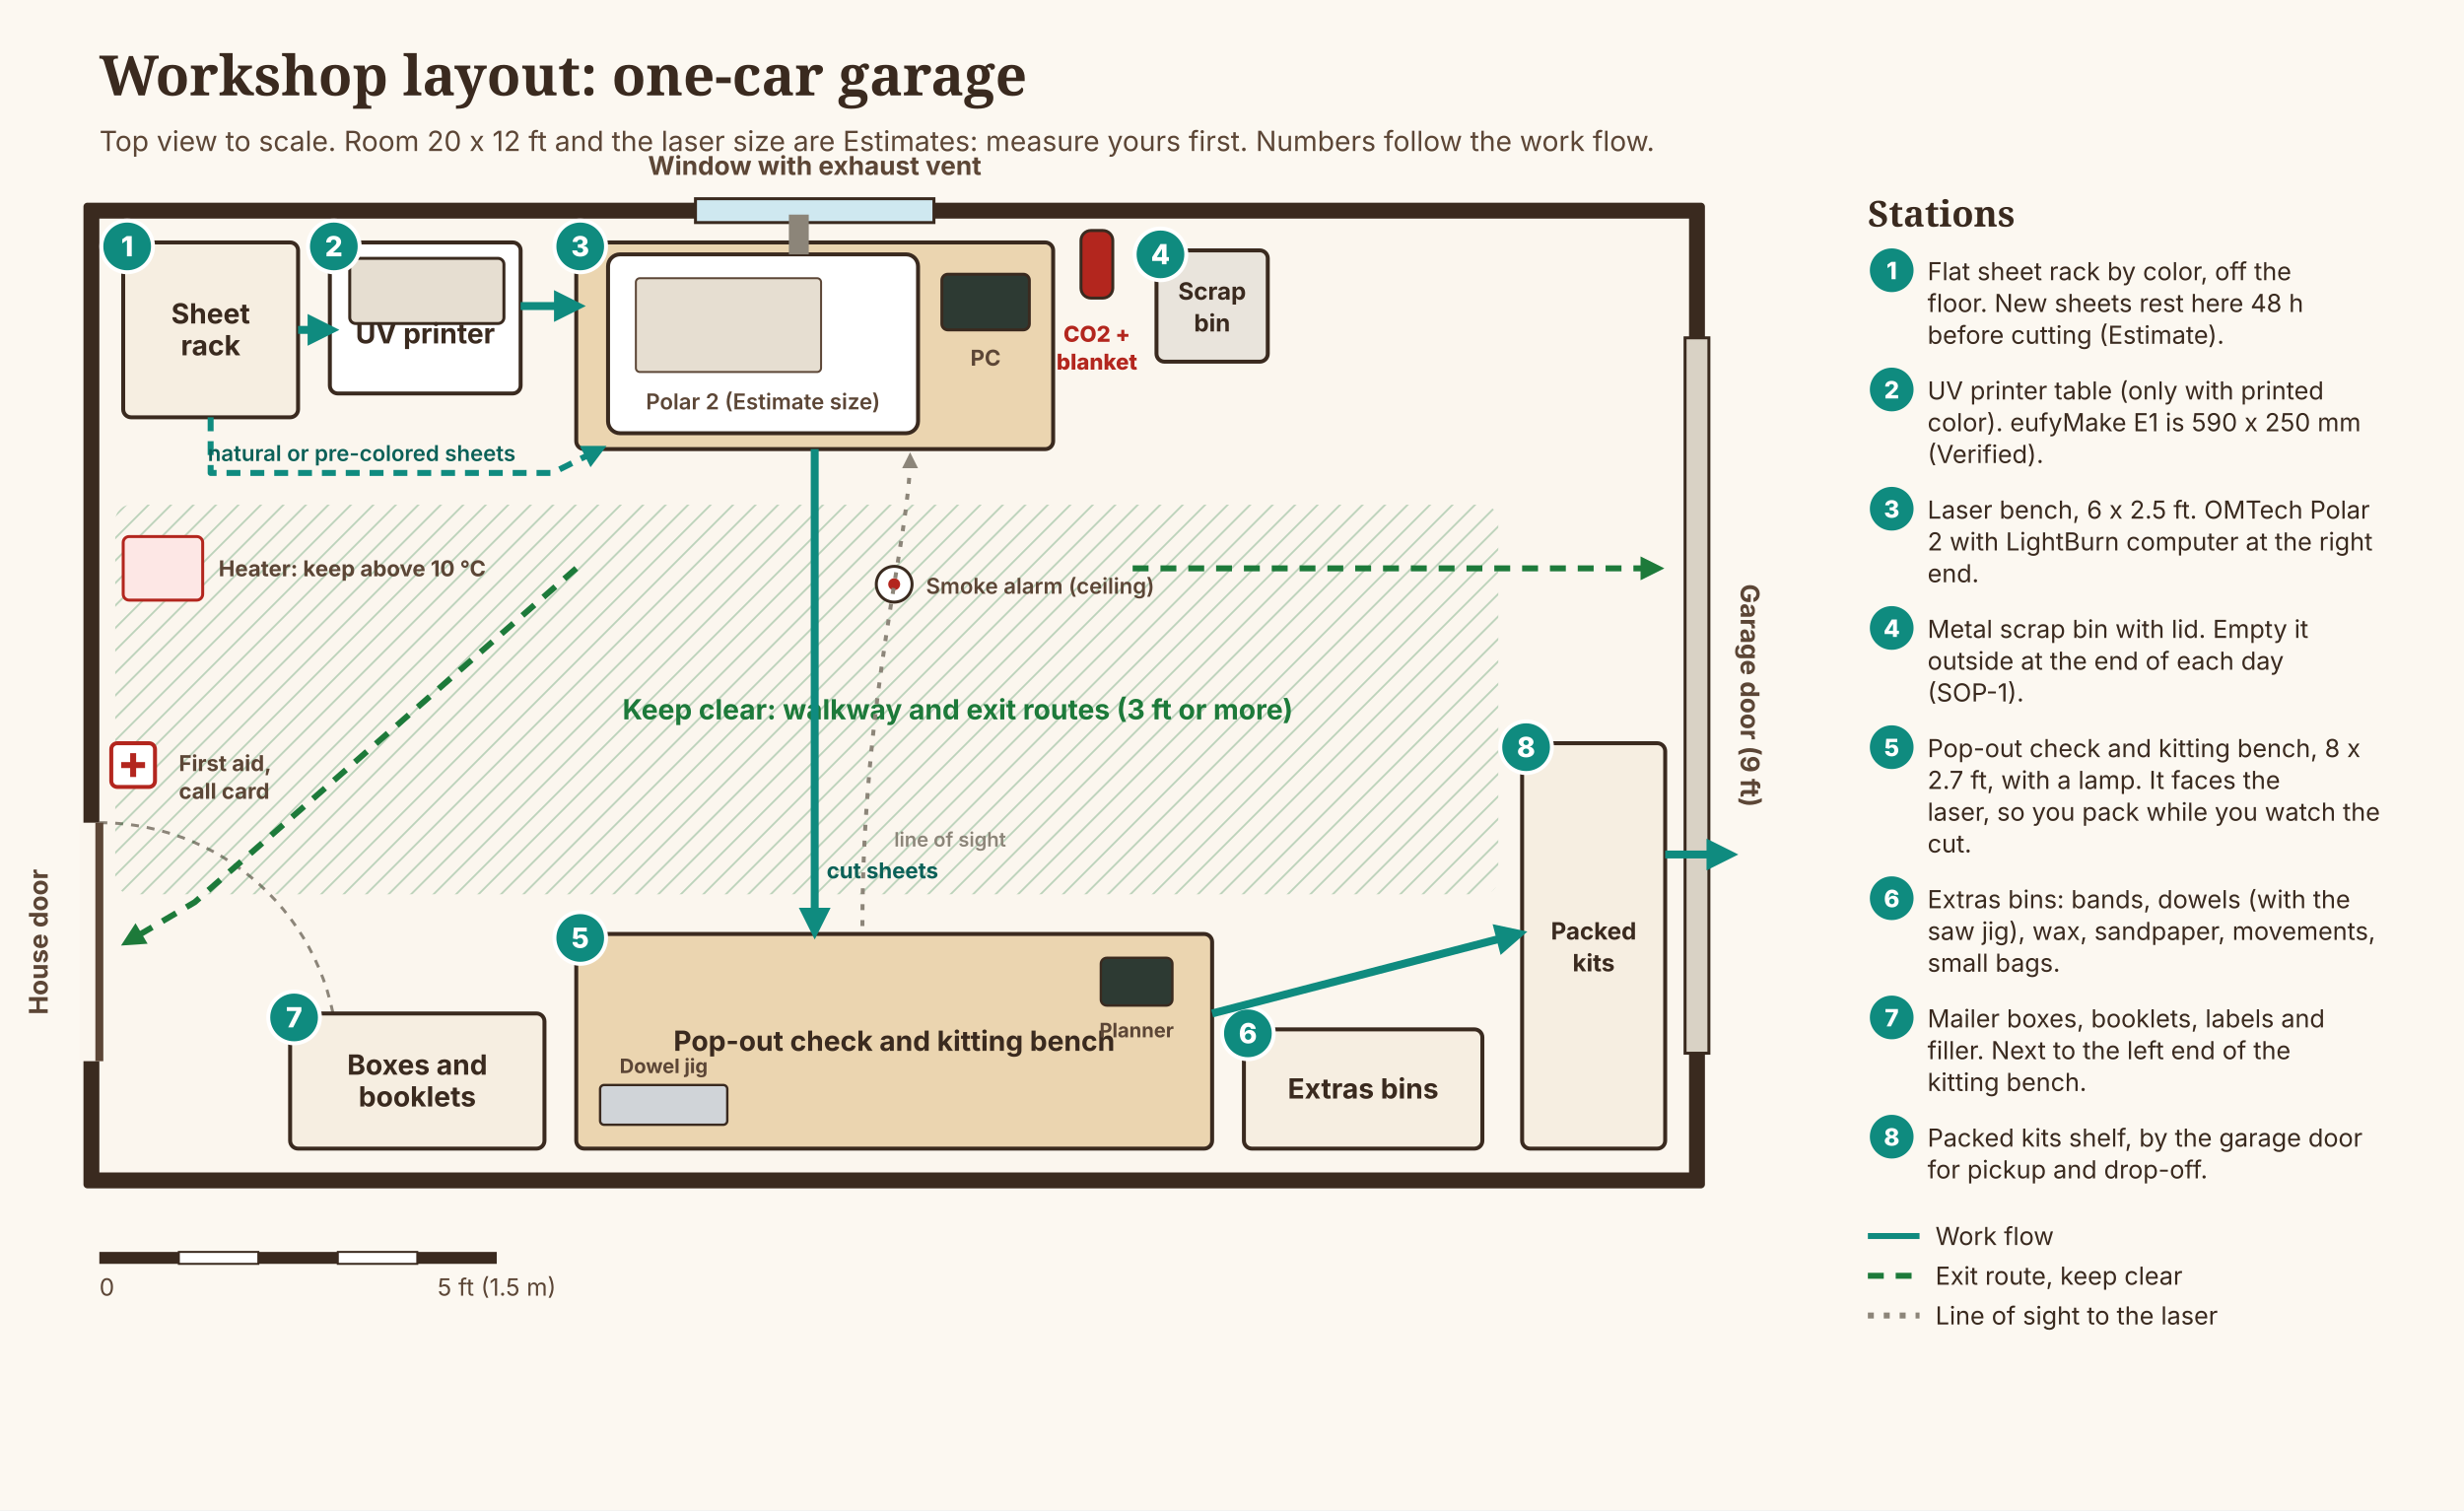
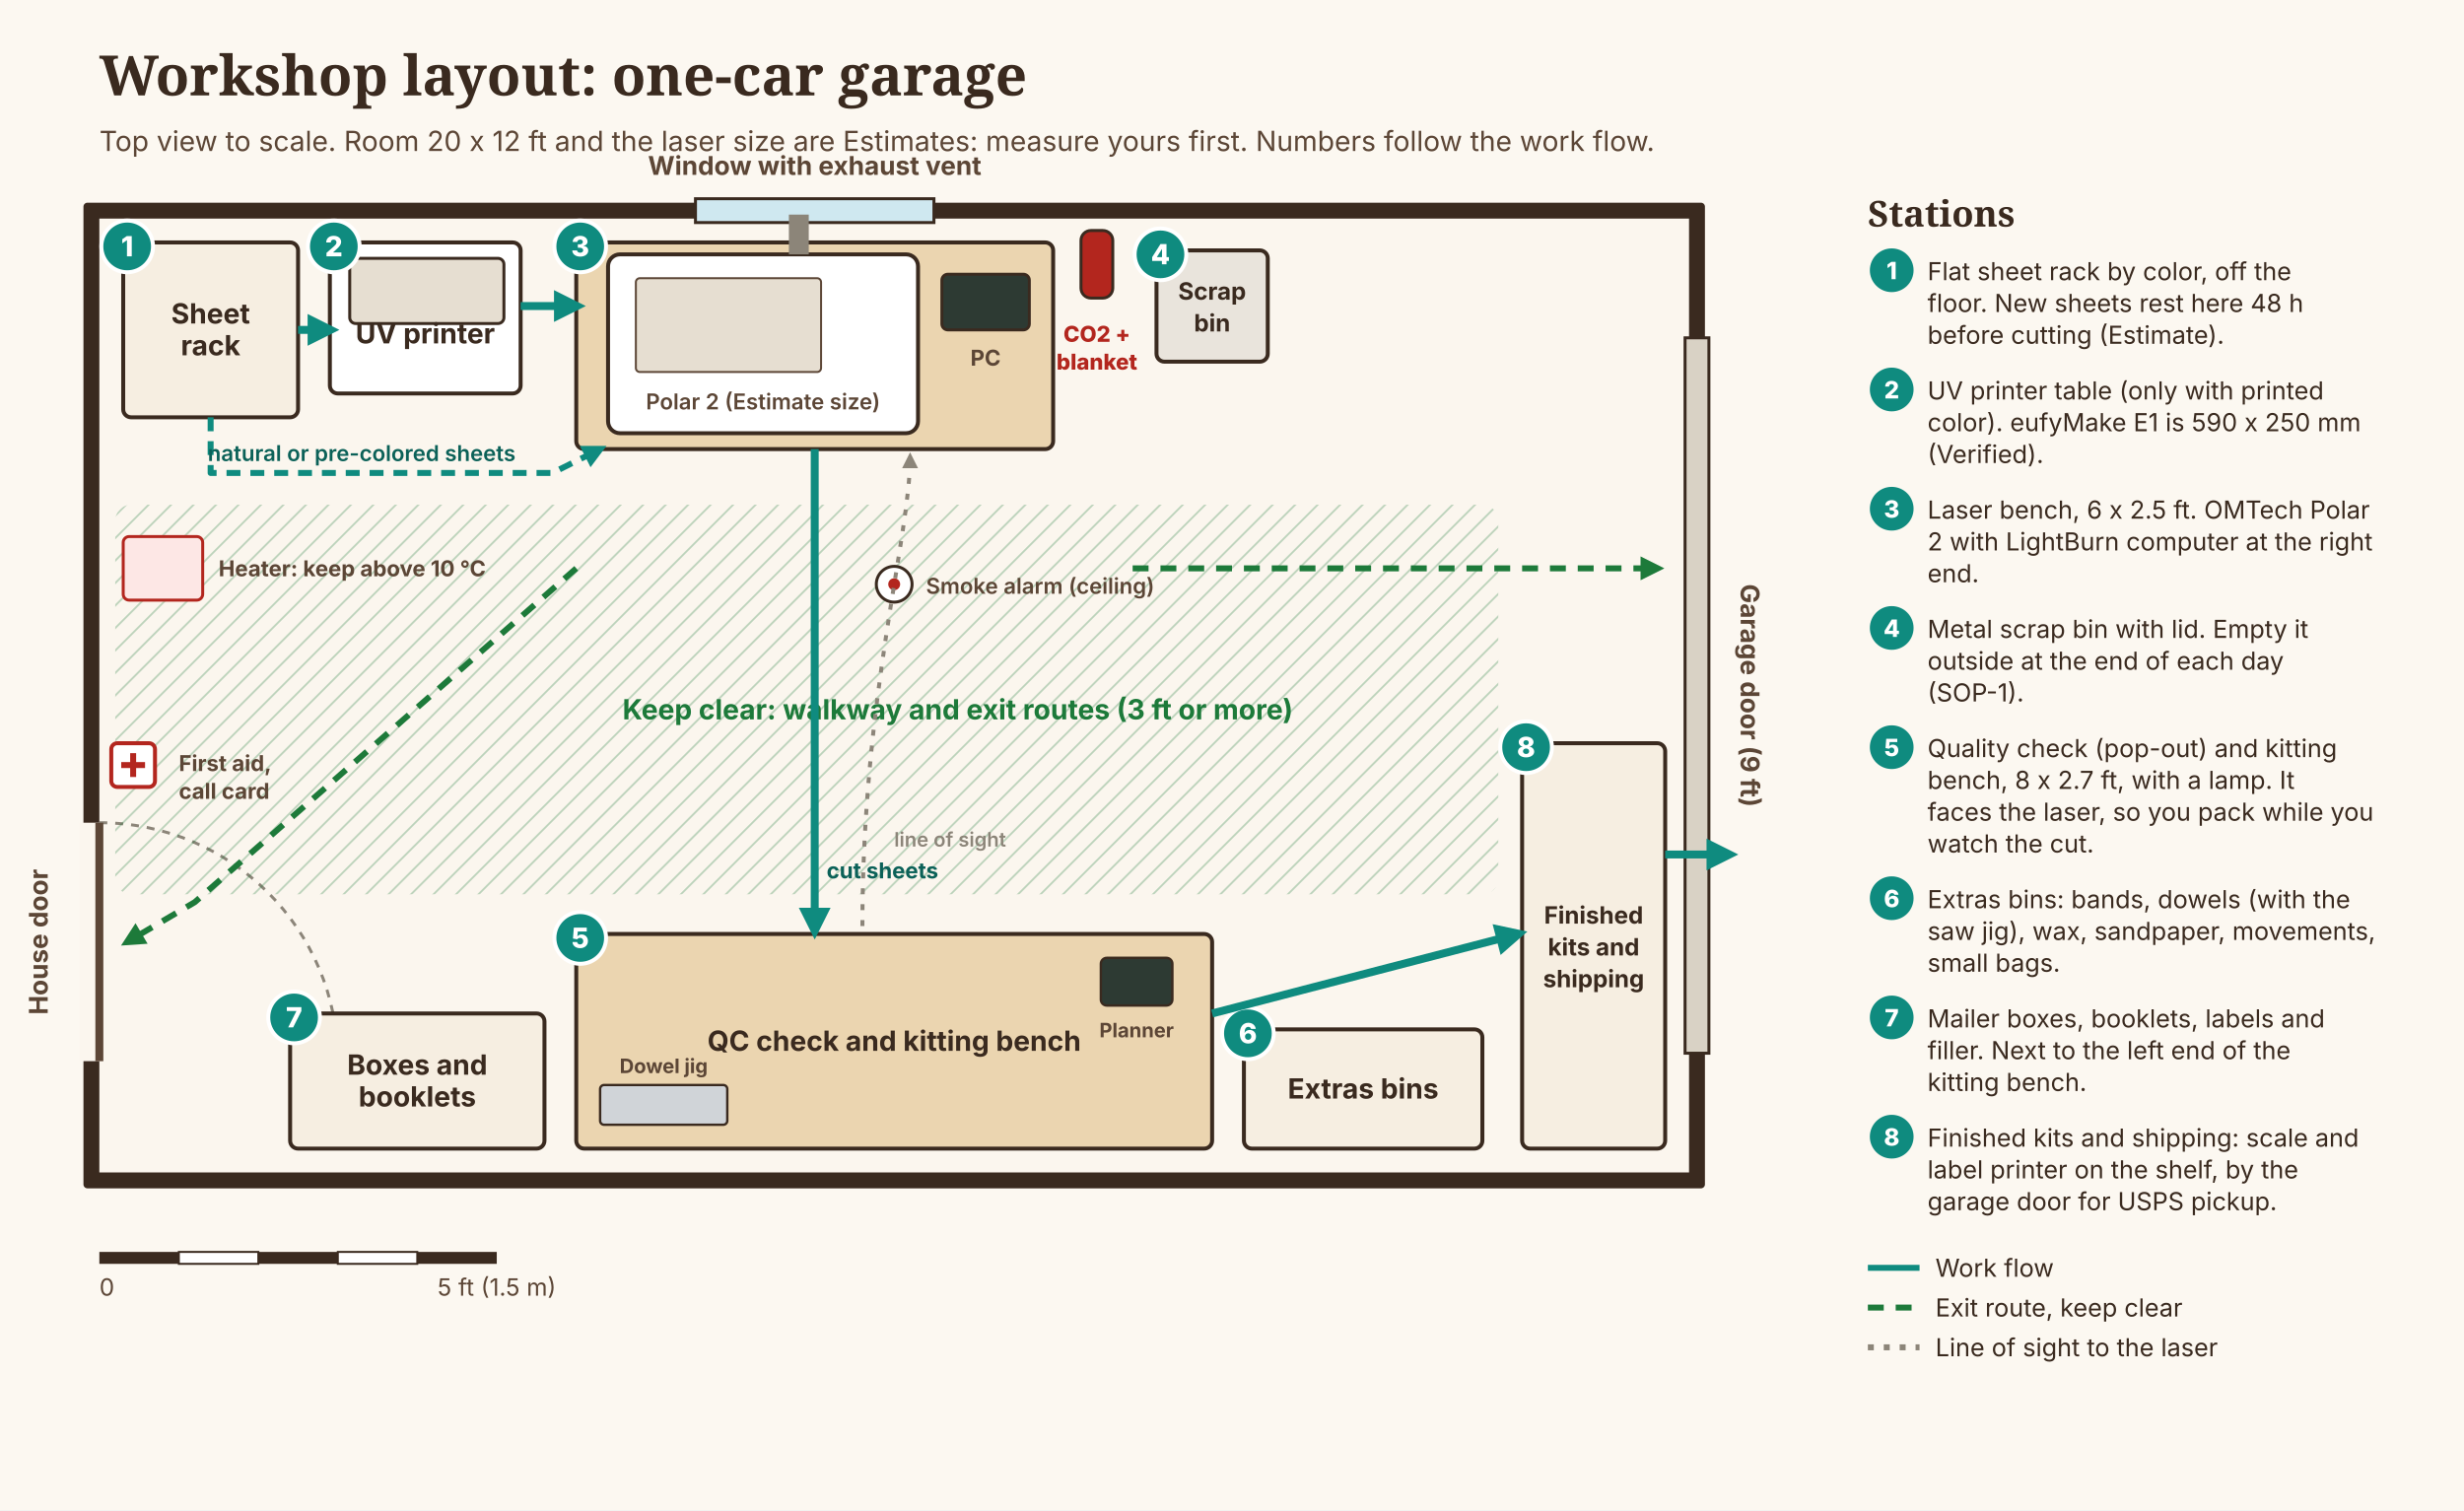
<svg xmlns="http://www.w3.org/2000/svg" width="1240" height="760" viewBox="0 0 1240 760">
  <defs>
    <marker id="head0F8B7F" viewBox="0 0 10 10" refX="7" refY="5" markerWidth="4" markerHeight="4" orient="auto-start-reverse">
      <path d="M0,0 L10,5 L0,10 Z" fill="#0F8B7F" />
    </marker>
    <marker id="head1d7a3a" viewBox="0 0 10 10" refX="7" refY="5" markerWidth="4" markerHeight="4" orient="auto-start-reverse">
      <path d="M0,0 L10,5 L0,10 Z" fill="#1d7a3a" />
    </marker>
    <marker id="head8c8579" viewBox="0 0 10 10" refX="7" refY="5" markerWidth="4" markerHeight="4" orient="auto-start-reverse">
      <path d="M0,0 L10,5 L0,10 Z" fill="#8c8579" />
    </marker>
    <pattern id="hatch" width="8" height="8" patternUnits="userSpaceOnUse" patternTransform="rotate(45)">
      <line x1="0" y1="0" x2="0" y2="8" stroke="#1d7a3a" stroke-width="2" stroke-opacity=".25" />
    </pattern>
  </defs>
  <rect width="1240" height="760" fill="#FCF8F1" />
  <text x="50" y="48" font-family="Fraunces, Georgia, serif" font-size="28" font-weight="700" fill="#3A2A1F">Workshop layout: one-car garage</text>
  <text x="50" y="76" font-family="Inter, Arial, sans-serif" font-size="14" fill="#5C4636">Top view to scale. Room 20 x 12 ft and the laser size are Estimates: measure yours first. Numbers follow the work flow.</text>
  <rect x="42" y="102" width="816" height="496" fill="#3A2A1F" rx="2" />
  <rect x="50" y="110" width="800" height="480" fill="#fbf6ee" />
  <rect x="848" y="170.0" width="12" height="360" fill="#d9d2c5" stroke="#3A2A1F" stroke-width="1.5" />
  <text x="876" y="350" font-family="Inter, Arial, sans-serif" font-size="13" font-weight="700" fill="#5C4636" text-anchor="middle" transform="rotate(90 876 350)">Garage door (9 ft)</text>
  <rect x="40" y="414.0" width="14" height="120" fill="#fbf6ee" />
  <path d="M50,414.0 A120,120 0 0,1 170,534.0" fill="none" stroke="#8c8579" stroke-width="1.5" stroke-dasharray="4 4" />
  <line x1="50" y1="414.0" x2="50" y2="534.0" stroke="#5C4636" stroke-width="4" />
  <text x="24" y="474.0" font-family="Inter, Arial, sans-serif" font-size="13" font-weight="700" fill="#5C4636" text-anchor="middle" transform="rotate(-90 24 474.0)">House door</text>
  <rect x="350.0" y="100" width="120" height="12" fill="#cfe8f0" stroke="#3A2A1F" stroke-width="1.5" />
  <text x="410.0" y="88.0" font-family="Inter, Arial, sans-serif" font-size="13" font-weight="700" fill="#5C4636" text-anchor="middle">Window with exhaust vent</text>
  <rect x="58.0" y="254.0" width="696.0" height="196.0" fill="url(#hatch)" rx="8" />
  <text x="482.0" y="362.0" font-family="Inter, Arial, sans-serif" font-size="14" font-weight="700" fill="#1d7a3a" text-anchor="middle">Keep clear: walkway and exit routes (3 ft or more)</text>
  <rect x="62.0" y="122.0" width="88.0" height="88.0" rx="4" fill="#F6EEE1" stroke="#3A2A1F" stroke-width="2" />
  <text x="106.0" y="162.8" font-family="Inter, Arial, sans-serif" font-size="14" font-weight="700" fill="#3A2A1F" text-anchor="middle">Sheet</text>
  <text x="106.0" y="178.8" font-family="Inter, Arial, sans-serif" font-size="14" font-weight="700" fill="#3A2A1F" text-anchor="middle">rack</text>
  <circle cx="64.0" cy="124.0" r="13" fill="#0F8B7F" stroke="#fff" stroke-width="2" />
  <text x="64.0" y="129.0" font-family="Inter, Arial, sans-serif" font-size="14" font-weight="800" fill="#fff" text-anchor="middle">1</text>
  <rect x="166.0" y="122.0" width="96.0" height="76.0" rx="4" fill="#fff" stroke="#3A2A1F" stroke-width="2" />
  <rect x="176.0" y="130.0" width="77.6" height="32.8" rx="3" fill="#e6ded1" stroke="#3A2A1F" stroke-width="1.5" />
  <text x="214.0" y="156.8" font-family="Inter, Arial, sans-serif" font-size="14" font-weight="700" fill="#3A2A1F" text-anchor="middle" />
  <text x="214.0" y="172.8" font-family="Inter, Arial, sans-serif" font-size="14" font-weight="700" fill="#3A2A1F" text-anchor="middle">UV printer</text>
  <circle cx="168.0" cy="124.0" r="13" fill="#0F8B7F" stroke="#fff" stroke-width="2" />
  <text x="168.0" y="129.0" font-family="Inter, Arial, sans-serif" font-size="14" font-weight="800" fill="#fff" text-anchor="middle">2</text>
  <rect x="290.0" y="122.0" width="240.0" height="104.0" rx="4" fill="#EBD5B0" stroke="#3A2A1F" stroke-width="2" />
  <text x="410.0" y="178.8" font-family="Inter, Arial, sans-serif" font-size="14" font-weight="700" fill="#3A2A1F" text-anchor="middle">Laser bench</text>
  <circle cx="292.0" cy="124.0" r="13" fill="#0F8B7F" stroke="#fff" stroke-width="2" />
  <text x="292.0" y="129.0" font-family="Inter, Arial, sans-serif" font-size="14" font-weight="800" fill="#fff" text-anchor="middle">3</text>
  <rect x="582.0" y="126.0" width="56.0" height="56.0" rx="4" fill="#e9e4dc" stroke="#3A2A1F" stroke-width="2" />
  <text x="610.0" y="150.8" font-family="Inter, Arial, sans-serif" font-size="12" font-weight="700" fill="#3A2A1F" text-anchor="middle">Scrap</text>
  <text x="610.0" y="166.8" font-family="Inter, Arial, sans-serif" font-size="12" font-weight="700" fill="#3A2A1F" text-anchor="middle">bin</text>
  <circle cx="584.0" cy="128.0" r="13" fill="#0F8B7F" stroke="#fff" stroke-width="2" />
  <text x="584.0" y="133.0" font-family="Inter, Arial, sans-serif" font-size="14" font-weight="800" fill="#fff" text-anchor="middle">4</text>
  <rect x="290.0" y="470.0" width="320.0" height="108.0" rx="4" fill="#EBD5B0" stroke="#3A2A1F" stroke-width="2" />
-   <text x="450.0" y="528.8" font-family="Inter, Arial, sans-serif" font-size="14" font-weight="700" fill="#3A2A1F" text-anchor="middle">Pop-out check and kitting bench</text>
+   <text x="450.0" y="528.8" font-family="Inter, Arial, sans-serif" font-size="14" font-weight="700" fill="#3A2A1F" text-anchor="middle">QC check and kitting bench</text>
  <circle cx="292.0" cy="472.0" r="13" fill="#0F8B7F" stroke="#fff" stroke-width="2" />
  <text x="292.0" y="477.0" font-family="Inter, Arial, sans-serif" font-size="14" font-weight="800" fill="#fff" text-anchor="middle">5</text>
  <rect x="626.0" y="518.0" width="120.0" height="60.0" rx="4" fill="#F6EEE1" stroke="#3A2A1F" stroke-width="2" />
  <text x="686.0" y="552.8" font-family="Inter, Arial, sans-serif" font-size="14" font-weight="700" fill="#3A2A1F" text-anchor="middle">Extras bins</text>
  <circle cx="628.0" cy="520.0" r="13" fill="#0F8B7F" stroke="#fff" stroke-width="2" />
  <text x="628.0" y="525.0" font-family="Inter, Arial, sans-serif" font-size="14" font-weight="800" fill="#fff" text-anchor="middle">6</text>
  <rect x="146.0" y="510.0" width="128.0" height="68.0" rx="4" fill="#F6EEE1" stroke="#3A2A1F" stroke-width="2" />
  <text x="210.0" y="540.8" font-family="Inter, Arial, sans-serif" font-size="14" font-weight="700" fill="#3A2A1F" text-anchor="middle">Boxes and</text>
  <text x="210.0" y="556.8" font-family="Inter, Arial, sans-serif" font-size="14" font-weight="700" fill="#3A2A1F" text-anchor="middle">booklets</text>
  <circle cx="148.0" cy="512.0" r="13" fill="#0F8B7F" stroke="#fff" stroke-width="2" />
  <text x="148.0" y="517.0" font-family="Inter, Arial, sans-serif" font-size="14" font-weight="800" fill="#fff" text-anchor="middle">7</text>
  <rect x="766.0" y="374.0" width="72.0" height="204.0" rx="4" fill="#F6EEE1" stroke="#3A2A1F" stroke-width="2" />
-   <text x="802.0" y="472.8" font-family="Inter, Arial, sans-serif" font-size="12" font-weight="700" fill="#3A2A1F" text-anchor="middle">Packed</text>
-   <text x="802.0" y="488.8" font-family="Inter, Arial, sans-serif" font-size="12" font-weight="700" fill="#3A2A1F" text-anchor="middle">kits</text>
+   <text x="802.0" y="464.8" font-family="Inter, Arial, sans-serif" font-size="12" font-weight="700" fill="#3A2A1F" text-anchor="middle">Finished</text>
+   <text x="802.0" y="480.8" font-family="Inter, Arial, sans-serif" font-size="12" font-weight="700" fill="#3A2A1F" text-anchor="middle">kits and</text>
+   <text x="802.0" y="496.8" font-family="Inter, Arial, sans-serif" font-size="12" font-weight="700" fill="#3A2A1F" text-anchor="middle">shipping</text>
  <circle cx="768.0" cy="376.0" r="13" fill="#0F8B7F" stroke="#fff" stroke-width="2" />
  <text x="768.0" y="381.0" font-family="Inter, Arial, sans-serif" font-size="14" font-weight="800" fill="#fff" text-anchor="middle">8</text>
  <rect x="306.0" y="128.0" width="156.0" height="90.0" rx="6" fill="#ffffff" stroke="#3A2A1F" stroke-width="2" />
  <rect x="320.0" y="140.0" width="93.2" height="47.2" rx="2" fill="#e6ded1" stroke="#5C4636" stroke-width="1" />
  <text x="384.0" y="206.0" font-family="Inter, Arial, sans-serif" font-size="11" font-weight="600" fill="#5C4636" text-anchor="middle">Polar 2 (Estimate size)</text>
  <rect x="474.0" y="138.0" width="44.0" height="28.0" rx="3" fill="#2d3a33" stroke="#3A2A1F" stroke-width="1.5" />
  <text x="496.0" y="184.0" font-family="Inter, Arial, sans-serif" font-size="11" font-weight="700" fill="#5C4636" text-anchor="middle">PC</text>
  <path d="M402.0,128.0 L402.0,108" stroke="#8c8579" stroke-width="10" />
  <rect x="544.0" y="116.0" width="16" height="34" rx="5" fill="#b3261e" stroke="#3A2A1F" stroke-width="1.5" />
  <text x="552.0" y="172.0" font-family="Inter, Arial, sans-serif" font-size="11" font-weight="800" fill="#b3261e" text-anchor="middle">CO2 +</text>
  <text x="552.0" y="186.0" font-family="Inter, Arial, sans-serif" font-size="11" font-weight="800" fill="#b3261e" text-anchor="middle">blanket</text>
  <rect x="56.0" y="374.0" width="22" height="22" rx="3" fill="#fff" stroke="#b3261e" stroke-width="2" />
  <path d="M67.0,379.0 v12 M61.0,385.0 h12" stroke="#b3261e" stroke-width="3" />
  <text x="90.0" y="388.0" font-family="Inter, Arial, sans-serif" font-size="11" font-weight="700" fill="#5C4636" text-anchor="start">First aid,</text>
  <text x="90.0" y="402.0" font-family="Inter, Arial, sans-serif" font-size="11" font-weight="700" fill="#5C4636" text-anchor="start">call card</text>
  <rect x="62.0" y="270.0" width="40.0" height="32.0" rx="3" fill="#fde7e5" stroke="#b3261e" stroke-width="1.5" />
  <text x="110.0" y="290.0" font-family="Inter, Arial, sans-serif" font-size="11" font-weight="700" fill="#5C4636" text-anchor="start">Heater: keep above 10 °C</text>
  <circle cx="450" cy="294.0" r="9" fill="#fff" stroke="#3A2A1F" stroke-width="1.5" />
  <circle cx="450" cy="294.0" r="3" fill="#b3261e" />
  <text x="466.0" y="298.8" font-family="Inter, Arial, sans-serif" font-size="11" font-weight="600" fill="#5C4636" text-anchor="start">Smoke alarm (ceiling)</text>
  <rect x="554.0" y="482.0" width="36.0" height="24.0" rx="3" fill="#2d3a33" stroke="#3A2A1F" stroke-width="1.2" />
  <text x="572.0" y="522.0" font-family="Inter, Arial, sans-serif" font-size="10" font-weight="700" fill="#5C4636" text-anchor="middle">Planner</text>
  <rect x="302.0" y="546.0" width="64.0" height="20.0" rx="2" fill="#d0d4d8" stroke="#3A2A1F" stroke-width="1.2" />
  <text x="334.0" y="540.0" font-family="Inter, Arial, sans-serif" font-size="10" font-weight="700" fill="#5C4636" text-anchor="middle">Dowel jig</text>
  <path d="M150.0,166.0 L166.0,166.0" fill="none" stroke="#0F8B7F" stroke-width="4" stroke-linejoin="round" marker-end="url(#head0F8B7F)" />
  <path d="M262.0,154.0 L290.0,154.0" fill="none" stroke="#0F8B7F" stroke-width="4" stroke-linejoin="round" marker-end="url(#head0F8B7F)" />
  <path d="M106.0,210.0 L106.0,238.0 L278.0,238.0 L302.0,226.0" fill="none" stroke="#0F8B7F" stroke-width="3" stroke-linejoin="round" stroke-dasharray="7 5" marker-end="url(#head0F8B7F)" />
  <text x="182.0" y="232.0" font-family="Inter, Arial, sans-serif" font-size="11" font-weight="600" fill="#0B6158" text-anchor="middle">natural or pre-colored sheets</text>
  <path d="M410.0,226.0 L410.0,468.0" fill="none" stroke="#0F8B7F" stroke-width="4" stroke-linejoin="round" marker-end="url(#head0F8B7F)" />
  <text x="416.0" y="442.0" font-family="Inter, Arial, sans-serif" font-size="11" font-weight="700" fill="#0B6158" text-anchor="start">cut sheets</text>
  <path d="M610.0,510.0 L764.0,470.0" fill="none" stroke="#0F8B7F" stroke-width="4" stroke-linejoin="round" marker-end="url(#head0F8B7F)" />
  <path d="M838.0,430.0 L870.0,430.0" fill="none" stroke="#0F8B7F" stroke-width="4" stroke-linejoin="round" marker-end="url(#head0F8B7F)" />
  <path d="M434.0,466.0 C434.0,350 458.0,270 458.0,230.0" fill="none" stroke="#8c8579" stroke-width="2" stroke-dasharray="3 5" marker-end="url(#head8c8579)" />
  <text x="450.0" y="426.0" font-family="Inter, Arial, sans-serif" font-size="10" font-weight="600" fill="#8c8579" text-anchor="start">line of sight</text>
  <path d="M290.0,286.0 L98.0,454.0 L64.0,474.0" fill="none" stroke="#1d7a3a" stroke-width="3" stroke-linejoin="round" stroke-dasharray="8 6" marker-end="url(#head1d7a3a)" />
  <path d="M570.0,286.0 L834.0,286.0" fill="none" stroke="#1d7a3a" stroke-width="3" stroke-linejoin="round" stroke-dasharray="8 6" marker-end="url(#head1d7a3a)" />
  <rect x="50" y="630" width="200" height="6" fill="#3A2A1F" />
  <rect x="90" y="630" width="40" height="6" fill="#fff" stroke="#3A2A1F" stroke-width="1" />
  <rect x="170" y="630" width="40" height="6" fill="#fff" stroke="#3A2A1F" stroke-width="1" />
  <text x="50" y="652" font-family="Inter, Arial, sans-serif" font-size="12" fill="#5C4636">0</text>
  <text x="250" y="652" font-family="Inter, Arial, sans-serif" font-size="12" fill="#5C4636" text-anchor="middle">5 ft (1.5 m)</text>
  <text x="940" y="114" font-family="Fraunces, Georgia, serif" font-size="18" font-weight="700" fill="#3A2A1F">Stations</text>
  <circle cx="952" cy="136" r="11" fill="#0F8B7F" />
  <text x="952" y="140.5" font-family="Inter, Arial, sans-serif" font-size="12" font-weight="800" fill="#fff" text-anchor="middle">1</text>
  <text x="970" y="141" font-family="Inter, Arial, sans-serif" font-size="12.5" fill="#3A2A1F">Flat sheet rack by color, off the</text>
  <text x="970" y="157" font-family="Inter, Arial, sans-serif" font-size="12.5" fill="#3A2A1F">floor. New sheets rest here 48 h</text>
  <text x="970" y="173" font-family="Inter, Arial, sans-serif" font-size="12.5" fill="#3A2A1F">before cutting (Estimate).</text>
  <circle cx="952" cy="196" r="11" fill="#0F8B7F" />
  <text x="952" y="200.5" font-family="Inter, Arial, sans-serif" font-size="12" font-weight="800" fill="#fff" text-anchor="middle">2</text>
  <text x="970" y="201" font-family="Inter, Arial, sans-serif" font-size="12.5" fill="#3A2A1F">UV printer table (only with printed</text>
  <text x="970" y="217" font-family="Inter, Arial, sans-serif" font-size="12.5" fill="#3A2A1F">color). eufyMake E1 is 590 x 250 mm</text>
  <text x="970" y="233" font-family="Inter, Arial, sans-serif" font-size="12.5" fill="#3A2A1F">(Verified).</text>
  <circle cx="952" cy="256" r="11" fill="#0F8B7F" />
  <text x="952" y="260.5" font-family="Inter, Arial, sans-serif" font-size="12" font-weight="800" fill="#fff" text-anchor="middle">3</text>
  <text x="970" y="261" font-family="Inter, Arial, sans-serif" font-size="12.5" fill="#3A2A1F">Laser bench, 6 x 2.5 ft. OMTech Polar</text>
  <text x="970" y="277" font-family="Inter, Arial, sans-serif" font-size="12.5" fill="#3A2A1F">2 with LightBurn computer at the right</text>
  <text x="970" y="293" font-family="Inter, Arial, sans-serif" font-size="12.5" fill="#3A2A1F">end.</text>
  <circle cx="952" cy="316" r="11" fill="#0F8B7F" />
  <text x="952" y="320.5" font-family="Inter, Arial, sans-serif" font-size="12" font-weight="800" fill="#fff" text-anchor="middle">4</text>
  <text x="970" y="321" font-family="Inter, Arial, sans-serif" font-size="12.5" fill="#3A2A1F">Metal scrap bin with lid. Empty it</text>
  <text x="970" y="337" font-family="Inter, Arial, sans-serif" font-size="12.5" fill="#3A2A1F">outside at the end of each day</text>
  <text x="970" y="353" font-family="Inter, Arial, sans-serif" font-size="12.5" fill="#3A2A1F">(SOP-1).</text>
  <circle cx="952" cy="376" r="11" fill="#0F8B7F" />
  <text x="952" y="380.5" font-family="Inter, Arial, sans-serif" font-size="12" font-weight="800" fill="#fff" text-anchor="middle">5</text>
-   <text x="970" y="381" font-family="Inter, Arial, sans-serif" font-size="12.5" fill="#3A2A1F">Pop-out check and kitting bench, 8 x</text>
-   <text x="970" y="397" font-family="Inter, Arial, sans-serif" font-size="12.5" fill="#3A2A1F">2.7 ft, with a lamp. It faces the</text>
-   <text x="970" y="413" font-family="Inter, Arial, sans-serif" font-size="12.5" fill="#3A2A1F">laser, so you pack while you watch the</text>
-   <text x="970" y="429" font-family="Inter, Arial, sans-serif" font-size="12.5" fill="#3A2A1F">cut.</text>
+   <text x="970" y="381" font-family="Inter, Arial, sans-serif" font-size="12.5" fill="#3A2A1F">Quality check (pop-out) and kitting</text>
+   <text x="970" y="397" font-family="Inter, Arial, sans-serif" font-size="12.5" fill="#3A2A1F">bench, 8 x 2.7 ft, with a lamp. It</text>
+   <text x="970" y="413" font-family="Inter, Arial, sans-serif" font-size="12.5" fill="#3A2A1F">faces the laser, so you pack while you</text>
+   <text x="970" y="429" font-family="Inter, Arial, sans-serif" font-size="12.5" fill="#3A2A1F">watch the cut.</text>
  <circle cx="952" cy="452" r="11" fill="#0F8B7F" />
  <text x="952" y="456.5" font-family="Inter, Arial, sans-serif" font-size="12" font-weight="800" fill="#fff" text-anchor="middle">6</text>
  <text x="970" y="457" font-family="Inter, Arial, sans-serif" font-size="12.5" fill="#3A2A1F">Extras bins: bands, dowels (with the</text>
  <text x="970" y="473" font-family="Inter, Arial, sans-serif" font-size="12.5" fill="#3A2A1F">saw jig), wax, sandpaper, movements,</text>
  <text x="970" y="489" font-family="Inter, Arial, sans-serif" font-size="12.5" fill="#3A2A1F">small bags.</text>
  <circle cx="952" cy="512" r="11" fill="#0F8B7F" />
  <text x="952" y="516.5" font-family="Inter, Arial, sans-serif" font-size="12" font-weight="800" fill="#fff" text-anchor="middle">7</text>
  <text x="970" y="517" font-family="Inter, Arial, sans-serif" font-size="12.5" fill="#3A2A1F">Mailer boxes, booklets, labels and</text>
  <text x="970" y="533" font-family="Inter, Arial, sans-serif" font-size="12.5" fill="#3A2A1F">filler. Next to the left end of the</text>
  <text x="970" y="549" font-family="Inter, Arial, sans-serif" font-size="12.5" fill="#3A2A1F">kitting bench.</text>
  <circle cx="952" cy="572" r="11" fill="#0F8B7F" />
  <text x="952" y="576.5" font-family="Inter, Arial, sans-serif" font-size="12" font-weight="800" fill="#fff" text-anchor="middle">8</text>
-   <text x="970" y="577" font-family="Inter, Arial, sans-serif" font-size="12.5" fill="#3A2A1F">Packed kits shelf, by the garage door</text>
-   <text x="970" y="593" font-family="Inter, Arial, sans-serif" font-size="12.5" fill="#3A2A1F">for pickup and drop-off.</text>
-   <line x1="940" y1="622" x2="966" y2="622" stroke="#0F8B7F" stroke-width="3" />
-   <text x="974" y="626.5" font-family="Inter, Arial, sans-serif" font-size="12.5" fill="#3A2A1F">Work flow</text>
-   <line x1="940" y1="642" x2="966" y2="642" stroke="#1d7a3a" stroke-width="3" stroke-dasharray="8 6" />
-   <text x="974" y="646.5" font-family="Inter, Arial, sans-serif" font-size="12.5" fill="#3A2A1F">Exit route, keep clear</text>
-   <line x1="940" y1="662" x2="966" y2="662" stroke="#8c8579" stroke-width="3" stroke-dasharray="3 5" />
-   <text x="974" y="666.5" font-family="Inter, Arial, sans-serif" font-size="12.5" fill="#3A2A1F">Line of sight to the laser</text>
+   <text x="970" y="577" font-family="Inter, Arial, sans-serif" font-size="12.5" fill="#3A2A1F">Finished kits and shipping: scale and</text>
+   <text x="970" y="593" font-family="Inter, Arial, sans-serif" font-size="12.5" fill="#3A2A1F">label printer on the shelf, by the</text>
+   <text x="970" y="609" font-family="Inter, Arial, sans-serif" font-size="12.5" fill="#3A2A1F">garage door for USPS pickup.</text>
+   <line x1="940" y1="638" x2="966" y2="638" stroke="#0F8B7F" stroke-width="3" />
+   <text x="974" y="642.5" font-family="Inter, Arial, sans-serif" font-size="12.5" fill="#3A2A1F">Work flow</text>
+   <line x1="940" y1="658" x2="966" y2="658" stroke="#1d7a3a" stroke-width="3" stroke-dasharray="8 6" />
+   <text x="974" y="662.5" font-family="Inter, Arial, sans-serif" font-size="12.5" fill="#3A2A1F">Exit route, keep clear</text>
+   <line x1="940" y1="678" x2="966" y2="678" stroke="#8c8579" stroke-width="3" stroke-dasharray="3 5" />
+   <text x="974" y="682.5" font-family="Inter, Arial, sans-serif" font-size="12.5" fill="#3A2A1F">Line of sight to the laser</text>
</svg>
